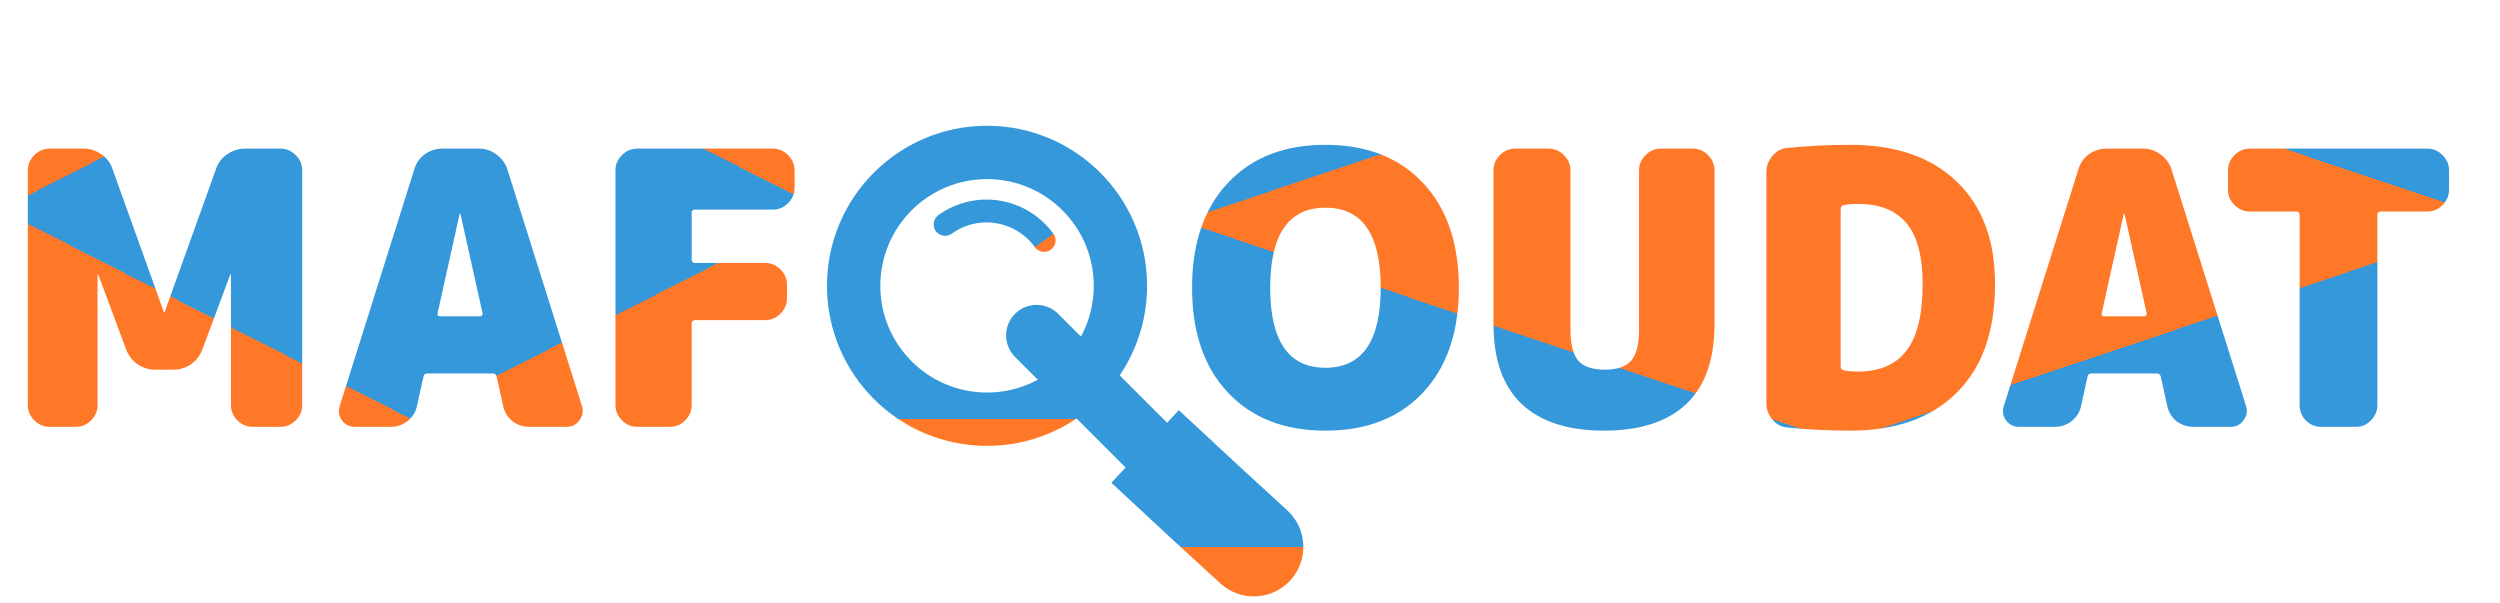
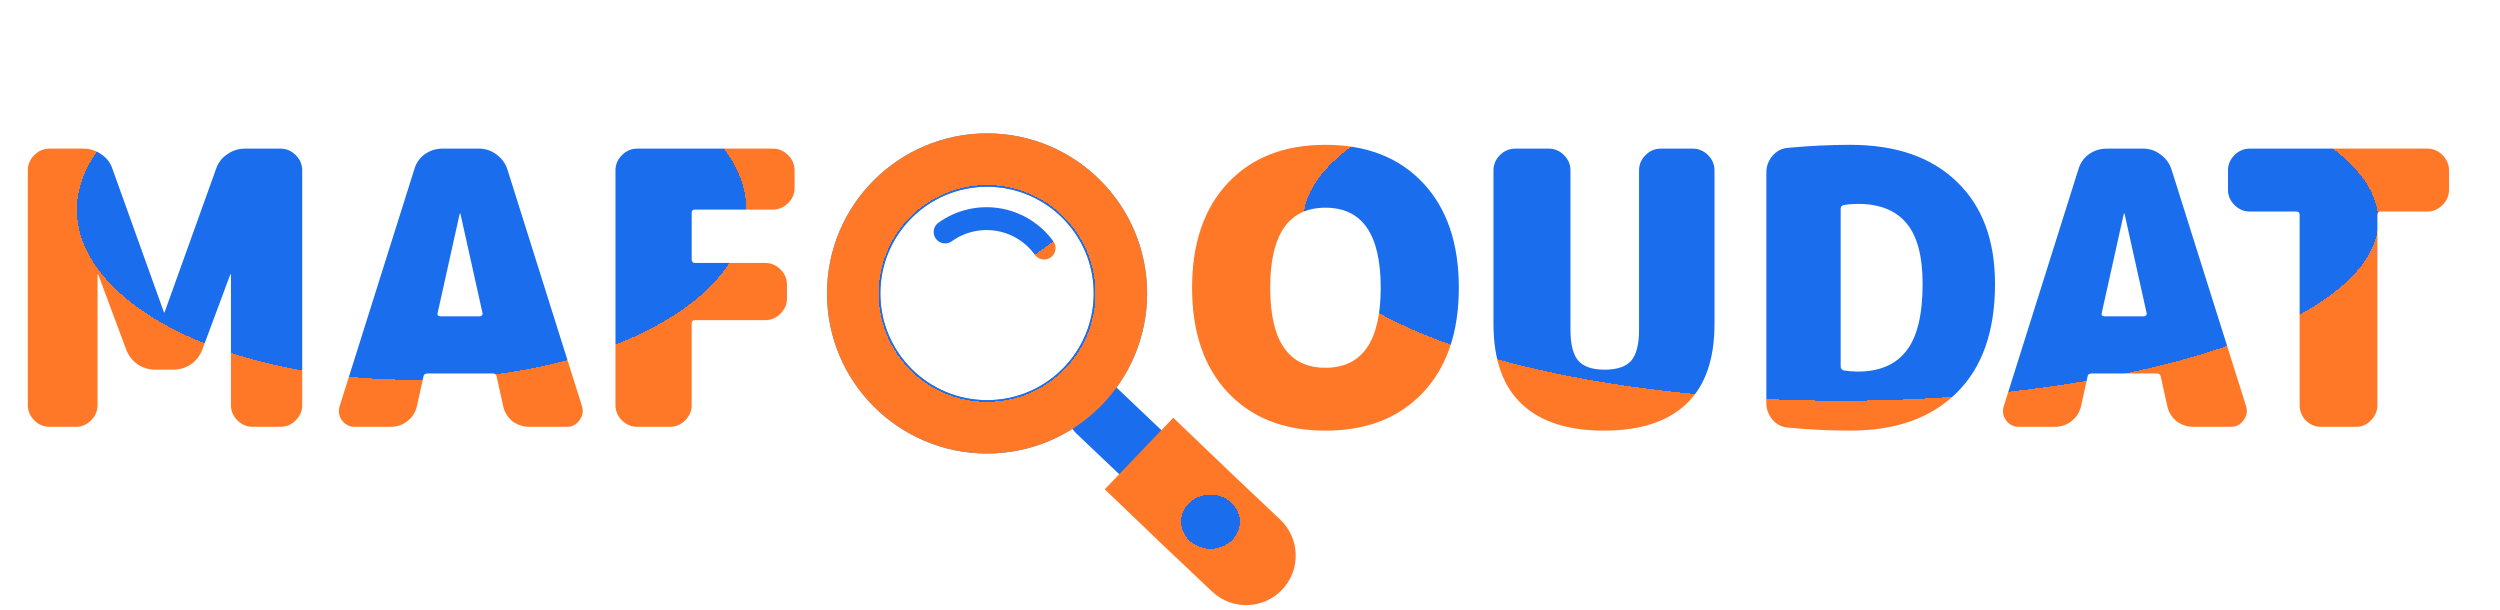
- <svg xmlns="http://www.w3.org/2000/svg" width="328" height="79" viewBox="0 0 328 79" fill="none">
-   <path d="M129.5 55C139.165 55 147 47.165 147 37.5C147 27.835 139.165 20 129.5 20C119.835 20 112 27.835 112 37.5C112 47.165 119.835 55 129.5 55Z" stroke="url(#paint0_linear_20_146)" stroke-width="7" stroke-linecap="round" stroke-linejoin="round" />
-   <path d="M136 44L164 72" stroke="url(#paint1_linear_20_146)" stroke-width="8" stroke-linecap="round" stroke-linejoin="round" />
-   <path d="M159.423 58.237L154.66 53.814L145.814 63.34L150.577 67.763L155 63L159.423 58.237ZM160.108 76.541C162.754 78.967 166.866 78.788 169.292 76.142C171.717 73.496 171.538 69.384 168.892 66.959L164.5 71.75L160.108 76.541ZM158.5 66.25L154.077 71.013C154.087 71.023 154.098 71.032 154.108 71.041L158.5 66.25ZM155 63L150.577 67.763L154.077 71.013L158.5 66.25L162.923 61.487L159.423 58.237L155 63ZM158.5 66.25L154.108 71.041L160.108 76.541L164.5 71.75L168.892 66.959L162.892 61.459L158.5 66.25Z" fill="url(#paint2_linear_20_146)" />
-   <path d="M136.988 31.549C135.545 29.547 133.367 28.2 130.931 27.804C128.495 27.408 126.002 27.996 124 29.438" stroke="url(#paint3_linear_20_146)" stroke-width="3" stroke-linecap="round" />
-   <g clip-path="url(#paint4_diamond_20_146_clip_path)" data-figma-skip-parse="true">
-     <g transform="matrix(0 0.0275 -0.054 0 54 27.5)">
-       <rect x="0" y="0" width="1036.36" height="1018.52" fill="url(#paint4_diamond_20_146)" opacity="1" shape-rendering="crispEdges" />
-       <rect x="0" y="0" width="1036.36" height="1018.52" transform="scale(1 -1)" fill="url(#paint4_diamond_20_146)" opacity="1" shape-rendering="crispEdges" />
-       <rect x="0" y="0" width="1036.36" height="1018.52" transform="scale(-1 1)" fill="url(#paint4_diamond_20_146)" opacity="1" shape-rendering="crispEdges" />
-       <rect x="0" y="0" width="1036.36" height="1018.52" transform="scale(-1)" fill="url(#paint4_diamond_20_146)" opacity="1" shape-rendering="crispEdges" />
-     </g>
-   </g>
-   <path d="M36.8 19.5C37.567 19.5 38.233 19.783 38.8 20.35C39.367 20.917 39.65 21.583 39.65 22.35V53.15C39.65 53.917 39.367 54.583 38.8 55.15C38.233 55.717 37.567 56 36.8 56H33.15C32.383 56 31.717 55.717 31.15 55.15C30.583 54.583 30.3 53.917 30.3 53.15V36.05C30.3 36.017 30.283 36 30.25 36C30.217 36 30.2 36.017 30.2 36.05L26.55 45.85C26.25 46.65 25.75 47.3 25.05 47.8C24.35 48.267 23.567 48.5 22.7 48.5H20.4C19.533 48.5 18.75 48.267 18.05 47.8C17.35 47.3 16.85 46.65 16.55 45.85L12.9 36.05C12.9 36.017 12.883 36 12.85 36C12.817 36 12.8 36.017 12.8 36.05V53.15C12.8 53.917 12.517 54.583 11.95 55.15C11.383 55.717 10.717 56 9.95 56H6.5C5.733 56 5.067 55.717 4.5 55.15C3.933 54.583 3.65 53.917 3.65 53.15V22.35C3.65 21.583 3.933 20.917 4.5 20.35C5.067 19.783 5.733 19.5 6.5 19.5H10.95C11.817 19.5 12.6 19.75 13.3 20.25C14 20.717 14.483 21.35 14.75 22.15L21.5 40.95C21.5 40.983 21.517 41 21.55 41C21.583 41 21.6 40.983 21.6 40.95L28.35 22.15C28.617 21.35 29.1 20.717 29.8 20.25C30.5 19.75 31.283 19.5 32.15 19.5H36.8ZM57.761 41.5H62.961C63.06 41.5 63.144 41.467 63.211 41.4C63.31 41.3 63.344 41.2 63.31 41.1L60.41 28.05C60.41 28.017 60.394 28 60.361 28C60.327 28 60.31 28.017 60.31 28.05L57.41 41.1C57.377 41.2 57.394 41.3 57.461 41.4C57.56 41.467 57.66 41.5 57.761 41.5ZM66.561 22.2L76.361 53.3C76.561 53.967 76.444 54.583 76.01 55.15C75.611 55.717 75.061 56 74.361 56H69.46C68.627 56 67.877 55.75 67.21 55.25C66.577 54.717 66.177 54.05 66.01 53.25L65.16 49.4C65.094 49.133 64.927 49 64.66 49H56.111C55.777 49 55.594 49.133 55.56 49.4L54.711 53.25C54.544 54.05 54.127 54.717 53.461 55.25C52.827 55.75 52.094 56 51.261 56H46.56C45.861 56 45.294 55.717 44.861 55.15C44.461 54.583 44.361 53.967 44.56 53.3L54.361 22.2C54.594 21.4 55.044 20.75 55.711 20.25C56.41 19.75 57.194 19.5 58.06 19.5H62.861C63.694 19.5 64.444 19.75 65.111 20.25C65.811 20.75 66.294 21.4 66.561 22.2ZM101.4 19.5C102.166 19.5 102.833 19.783 103.4 20.35C103.966 20.917 104.25 21.583 104.25 22.35V24.65C104.25 25.417 103.966 26.083 103.4 26.65C102.833 27.217 102.166 27.5 101.4 27.5H91.2C90.9 27.5 90.75 27.633 90.75 27.9V34.05C90.75 34.35 90.9 34.5 91.2 34.5H100.4C101.166 34.5 101.833 34.783 102.4 35.35C102.966 35.917 103.25 36.583 103.25 37.35V39.15C103.25 39.917 102.966 40.583 102.4 41.15C101.833 41.717 101.166 42 100.4 42H91.2C90.9 42 90.75 42.15 90.75 42.45V53.15C90.75 53.917 90.466 54.583 89.9 55.15C89.333 55.717 88.666 56 87.9 56H83.6C82.833 56 82.166 55.717 81.6 55.15C81.033 54.583 80.75 53.917 80.75 53.15V22.35C80.75 21.583 81.033 20.917 81.6 20.35C82.166 19.783 82.833 19.5 83.6 19.5H101.4Z" data-figma-gradient-fill="{&quot;type&quot;:&quot;GRADIENT_DIAMOND&quot;,&quot;stops&quot;:[{&quot;color&quot;:{&quot;r&quot;:0.20392157137393951,&quot;g&quot;:0.59607845544815063,&quot;b&quot;:0.85882353782653809,&quot;a&quot;:1.0},&quot;position&quot;:0.99989998340606689},{&quot;color&quot;:{&quot;r&quot;:1.0,&quot;g&quot;:0.47058823704719543,&quot;b&quot;:0.15686275064945221,&quot;a&quot;:1.0},&quot;position&quot;:1.0}],&quot;stopsVar&quot;:[{&quot;color&quot;:{&quot;r&quot;:0.20392157137393951,&quot;g&quot;:0.59607845544815063,&quot;b&quot;:0.85882353782653809,&quot;a&quot;:1.0},&quot;position&quot;:0.99989998340606689},{&quot;color&quot;:{&quot;r&quot;:1.0,&quot;g&quot;:0.47058823704719543,&quot;b&quot;:0.15686275064945221,&quot;a&quot;:1.0},&quot;position&quot;:1.0}],&quot;transform&quot;:{&quot;m00&quot;:6.6130928451412288e-15,&quot;m01&quot;:-108.0,&quot;m02&quot;:108.0,&quot;m10&quot;:55.0,&quot;m11&quot;:3.3677788578441014e-15,&quot;m12&quot;:-3.3677788578441014e-15},&quot;opacity&quot;:1.0,&quot;blendMode&quot;:&quot;NORMAL&quot;,&quot;visible&quot;:true}" />
-   <g clip-path="url(#paint5_diamond_20_146_clip_path)" data-figma-skip-parse="true">
-     <g transform="matrix(0 0.029 -0.0865 0 241.5 29)">
-       <rect x="0" y="0" width="1034.48" height="1011.56" fill="url(#paint5_diamond_20_146)" opacity="1" shape-rendering="crispEdges" />
-       <rect x="0" y="0" width="1034.48" height="1011.56" transform="scale(1 -1)" fill="url(#paint5_diamond_20_146)" opacity="1" shape-rendering="crispEdges" />
-       <rect x="0" y="0" width="1034.48" height="1011.56" transform="scale(-1 1)" fill="url(#paint5_diamond_20_146)" opacity="1" shape-rendering="crispEdges" />
-       <rect x="0" y="0" width="1034.48" height="1011.56" transform="scale(-1)" fill="url(#paint5_diamond_20_146)" opacity="1" shape-rendering="crispEdges" />
-     </g>
-   </g>
-   <path d="M166.65 37.75C166.65 44.75 169.067 48.25 173.9 48.25C178.733 48.25 181.15 44.75 181.15 37.75C181.15 30.75 178.733 27.25 173.9 27.25C169.067 27.25 166.65 30.75 166.65 37.75ZM161.1 24C164.233 20.667 168.5 19 173.9 19C179.3 19 183.567 20.667 186.7 24C189.833 27.333 191.4 31.917 191.4 37.75C191.4 43.583 189.833 48.167 186.7 51.5C183.567 54.833 179.3 56.5 173.9 56.5C168.5 56.5 164.233 54.833 161.1 51.5C157.967 48.167 156.4 43.583 156.4 37.75C156.4 31.917 157.967 27.333 161.1 24ZM222.093 19.5C222.86 19.5 223.526 19.783 224.093 20.35C224.66 20.917 224.943 21.583 224.943 22.35V42.5C224.943 47.167 223.71 50.667 221.243 53C218.776 55.333 215.176 56.5 210.443 56.5C205.71 56.5 202.11 55.333 199.643 53C197.176 50.667 195.943 47.167 195.943 42.5V22.35C195.943 21.583 196.226 20.917 196.793 20.35C197.36 19.783 198.026 19.5 198.793 19.5H203.193C203.96 19.5 204.626 19.783 205.193 20.35C205.76 20.917 206.043 21.583 206.043 22.35V43.25C206.043 45.183 206.393 46.55 207.093 47.35C207.793 48.117 208.943 48.5 210.543 48.5C212.143 48.5 213.293 48.117 213.993 47.35C214.693 46.55 215.043 45.183 215.043 43.25V22.35C215.043 21.583 215.326 20.917 215.893 20.35C216.46 19.783 217.126 19.5 217.893 19.5H222.093ZM243.746 48.75C246.579 48.75 248.696 47.85 250.096 46.05C251.529 44.25 252.246 41.317 252.246 37.25C252.246 33.583 251.529 30.917 250.096 29.25C248.696 27.583 246.579 26.75 243.746 26.75C243.112 26.75 242.496 26.8 241.896 26.9C241.629 26.967 241.496 27.133 241.496 27.4V48.05C241.496 48.35 241.629 48.533 241.896 48.6C242.496 48.7 243.112 48.75 243.746 48.75ZM242.746 19C248.746 19 253.412 20.617 256.746 23.85C260.079 27.05 261.746 31.517 261.746 37.25C261.746 43.483 260.062 48.25 256.696 51.55C253.362 54.85 248.712 56.5 242.746 56.5C240.112 56.5 237.379 56.367 234.546 56.1C233.746 56.033 233.079 55.683 232.546 55.05C232.012 54.417 231.746 53.7 231.746 52.9V22.6C231.746 21.8 232.012 21.083 232.546 20.45C233.079 19.817 233.746 19.467 234.546 19.4C237.379 19.133 240.112 19 242.746 19ZM276.091 41.5H281.291C281.391 41.5 281.474 41.467 281.541 41.4C281.641 41.3 281.674 41.2 281.641 41.1L278.741 28.05C278.741 28.017 278.724 28 278.691 28C278.657 28 278.641 28.017 278.641 28.05L275.741 41.1C275.707 41.2 275.724 41.3 275.791 41.4C275.891 41.467 275.991 41.5 276.091 41.5ZM284.891 22.2L294.691 53.3C294.891 53.967 294.774 54.583 294.341 55.15C293.941 55.717 293.391 56 292.691 56H287.791C286.957 56 286.207 55.75 285.541 55.25C284.907 54.717 284.507 54.05 284.341 53.25L283.491 49.4C283.424 49.133 283.257 49 282.991 49H274.441C274.107 49 273.924 49.133 273.891 49.4L273.041 53.25C272.874 54.05 272.457 54.717 271.791 55.25C271.157 55.75 270.424 56 269.591 56H264.891C264.191 56 263.624 55.717 263.191 55.15C262.791 54.583 262.691 53.967 262.891 53.3L272.691 22.2C272.924 21.4 273.374 20.75 274.041 20.25C274.741 19.75 275.524 19.5 276.391 19.5H281.191C282.024 19.5 282.774 19.75 283.441 20.25C284.141 20.75 284.624 21.4 284.891 22.2ZM318.462 19.5C319.229 19.5 319.895 19.783 320.462 20.35C321.029 20.917 321.312 21.583 321.312 22.35V24.9C321.312 25.667 321.029 26.333 320.462 26.9C319.895 27.467 319.229 27.75 318.462 27.75H312.362C312.062 27.75 311.912 27.9 311.912 28.2V53.15C311.912 53.917 311.629 54.583 311.062 55.15C310.529 55.717 309.879 56 309.112 56H304.512C303.745 56 303.079 55.717 302.512 55.15C301.979 54.583 301.712 53.917 301.712 53.15V28.2C301.712 27.9 301.562 27.75 301.262 27.75H295.162C294.395 27.75 293.729 27.467 293.162 26.9C292.595 26.333 292.312 25.667 292.312 24.9V22.35C292.312 21.583 292.595 20.917 293.162 20.35C293.729 19.783 294.395 19.5 295.162 19.5H318.462Z" data-figma-gradient-fill="{&quot;type&quot;:&quot;GRADIENT_DIAMOND&quot;,&quot;stops&quot;:[{&quot;color&quot;:{&quot;r&quot;:1.0,&quot;g&quot;:0.47058823704719543,&quot;b&quot;:0.15686275064945221,&quot;a&quot;:1.0},&quot;position&quot;:0.99989998340606689},{&quot;color&quot;:{&quot;r&quot;:0.20392157137393951,&quot;g&quot;:0.59607845544815063,&quot;b&quot;:0.85882353782653809,&quot;a&quot;:1.0},&quot;position&quot;:1.0}],&quot;stopsVar&quot;:[{&quot;color&quot;:{&quot;r&quot;:1.0,&quot;g&quot;:0.47058823704719543,&quot;b&quot;:0.15686275064945221,&quot;a&quot;:1.0},&quot;position&quot;:0.99989998340606689},{&quot;color&quot;:{&quot;r&quot;:0.20392157137393951,&quot;g&quot;:0.59607845544815063,&quot;b&quot;:0.85882353782653809,&quot;a&quot;:1.0},&quot;position&quot;:1.0}],&quot;transform&quot;:{&quot;m00&quot;:1.0593195632203727e-14,&quot;m01&quot;:-173.0,&quot;m02&quot;:328.0,&quot;m10&quot;:58.0,&quot;m11&quot;:3.5514759519063256e-15,&quot;m12&quot;:-3.5514759519063256e-15},&quot;opacity&quot;:1.0,&quot;blendMode&quot;:&quot;NORMAL&quot;,&quot;visible&quot;:true}" />
+ <svg xmlns="http://www.w3.org/2000/svg" width="328" height="80" viewBox="0 0 328 80" fill="none">
+   <path d="M36.8 19.5C37.567 19.5 38.233 19.783 38.8 20.35C39.367 20.917 39.65 21.583 39.65 22.35V53.15C39.65 53.917 39.367 54.583 38.8 55.15C38.233 55.717 37.567 56 36.8 56H33.15C32.383 56 31.717 55.717 31.15 55.15C30.583 54.583 30.3 53.917 30.3 53.15V36.05C30.3 36.017 30.283 36 30.25 36C30.217 36 30.2 36.017 30.2 36.05L26.55 45.85C26.25 46.65 25.75 47.3 25.05 47.8C24.35 48.267 23.567 48.5 22.7 48.5H20.4C19.533 48.5 18.75 48.267 18.05 47.8C17.35 47.3 16.85 46.65 16.55 45.85L12.9 36.05C12.9 36.017 12.883 36 12.85 36C12.817 36 12.8 36.017 12.8 36.05V53.15C12.8 53.917 12.517 54.583 11.95 55.15C11.383 55.717 10.717 56 9.95 56H6.5C5.733 56 5.067 55.717 4.5 55.15C3.933 54.583 3.65 53.917 3.65 53.15V22.35C3.65 21.583 3.933 20.917 4.5 20.35C5.067 19.783 5.733 19.5 6.5 19.5H10.95C11.817 19.5 12.6 19.75 13.3 20.25C14 20.717 14.483 21.35 14.75 22.15L21.5 40.95C21.5 40.983 21.517 41 21.55 41C21.583 41 21.6 40.983 21.6 40.95L28.35 22.15C28.617 21.35 29.1 20.717 29.8 20.25C30.5 19.75 31.283 19.5 32.15 19.5H36.8ZM57.761 41.5H62.961C63.06 41.5 63.144 41.467 63.211 41.4C63.31 41.3 63.344 41.2 63.31 41.1L60.41 28.05C60.41 28.017 60.394 28 60.361 28C60.327 28 60.31 28.017 60.31 28.05L57.41 41.1C57.377 41.2 57.394 41.3 57.461 41.4C57.56 41.467 57.66 41.5 57.761 41.5ZM66.561 22.2L76.361 53.3C76.561 53.967 76.444 54.583 76.01 55.15C75.611 55.717 75.061 56 74.361 56H69.46C68.627 56 67.877 55.75 67.21 55.25C66.577 54.717 66.177 54.05 66.01 53.25L65.16 49.4C65.094 49.133 64.927 49 64.66 49H56.111C55.777 49 55.594 49.133 55.56 49.4L54.711 53.25C54.544 54.05 54.127 54.717 53.461 55.25C52.827 55.75 52.094 56 51.261 56H46.56C45.861 56 45.294 55.717 44.861 55.15C44.461 54.583 44.361 53.967 44.56 53.3L54.361 22.2C54.594 21.4 55.044 20.75 55.711 20.25C56.41 19.75 57.194 19.5 58.06 19.5H62.861C63.694 19.5 64.444 19.75 65.111 20.25C65.811 20.75 66.294 21.4 66.561 22.2ZM101.4 19.5C102.166 19.5 102.833 19.783 103.4 20.35C103.966 20.917 104.25 21.583 104.25 22.35V24.65C104.25 25.417 103.966 26.083 103.4 26.65C102.833 27.217 102.166 27.5 101.4 27.5H91.2C90.9 27.5 90.75 27.633 90.75 27.9V34.05C90.75 34.35 90.9 34.5 91.2 34.5H100.4C101.166 34.5 101.833 34.783 102.4 35.35C102.966 35.917 103.25 36.583 103.25 37.35V39.15C103.25 39.917 102.966 40.583 102.4 41.15C101.833 41.717 101.166 42 100.4 42H91.2C90.9 42 90.75 42.15 90.75 42.45V53.15C90.75 53.917 90.466 54.583 89.9 55.15C89.333 55.717 88.666 56 87.9 56H83.6C82.833 56 82.166 55.717 81.6 55.15C81.033 54.583 80.75 53.917 80.75 53.15V22.35C80.75 21.583 81.033 20.917 81.6 20.35C82.166 19.783 82.833 19.5 83.6 19.5H101.4Z" fill="url(#paint0_radial_20_177)" />
+   <path d="M166.65 37.75C166.65 44.75 169.067 48.25 173.9 48.25C178.733 48.25 181.15 44.75 181.15 37.75C181.15 30.75 178.733 27.25 173.9 27.25C169.067 27.25 166.65 30.75 166.65 37.75ZM161.1 24C164.233 20.667 168.5 19 173.9 19C179.3 19 183.567 20.667 186.7 24C189.833 27.333 191.4 31.917 191.4 37.75C191.4 43.583 189.833 48.167 186.7 51.5C183.567 54.833 179.3 56.5 173.9 56.5C168.5 56.5 164.233 54.833 161.1 51.5C157.967 48.167 156.4 43.583 156.4 37.75C156.4 31.917 157.967 27.333 161.1 24ZM222.093 19.5C222.86 19.5 223.526 19.783 224.093 20.35C224.66 20.917 224.943 21.583 224.943 22.35V42.5C224.943 47.167 223.71 50.667 221.243 53C218.776 55.333 215.176 56.5 210.443 56.5C205.71 56.5 202.11 55.333 199.643 53C197.176 50.667 195.943 47.167 195.943 42.5V22.35C195.943 21.583 196.226 20.917 196.793 20.35C197.36 19.783 198.026 19.5 198.793 19.5H203.193C203.96 19.5 204.626 19.783 205.193 20.35C205.76 20.917 206.043 21.583 206.043 22.35V43.25C206.043 45.183 206.393 46.55 207.093 47.35C207.793 48.117 208.943 48.5 210.543 48.5C212.143 48.5 213.293 48.117 213.993 47.35C214.693 46.55 215.043 45.183 215.043 43.25V22.35C215.043 21.583 215.326 20.917 215.893 20.35C216.46 19.783 217.126 19.5 217.893 19.5H222.093ZM243.746 48.75C246.579 48.75 248.696 47.85 250.096 46.05C251.529 44.25 252.246 41.317 252.246 37.25C252.246 33.583 251.529 30.917 250.096 29.25C248.696 27.583 246.579 26.75 243.746 26.75C243.112 26.75 242.496 26.8 241.896 26.9C241.629 26.967 241.496 27.133 241.496 27.4V48.05C241.496 48.35 241.629 48.533 241.896 48.6C242.496 48.7 243.112 48.75 243.746 48.75ZM242.746 19C248.746 19 253.412 20.617 256.746 23.85C260.079 27.05 261.746 31.517 261.746 37.25C261.746 43.483 260.062 48.25 256.696 51.55C253.362 54.85 248.712 56.5 242.746 56.5C240.112 56.5 237.379 56.367 234.546 56.1C233.746 56.033 233.079 55.683 232.546 55.05C232.012 54.417 231.746 53.7 231.746 52.9V22.6C231.746 21.8 232.012 21.083 232.546 20.45C233.079 19.817 233.746 19.467 234.546 19.4C237.379 19.133 240.112 19 242.746 19ZM276.091 41.5H281.291C281.391 41.5 281.474 41.467 281.541 41.4C281.641 41.3 281.674 41.2 281.641 41.1L278.741 28.05C278.741 28.017 278.724 28 278.691 28C278.657 28 278.641 28.017 278.641 28.05L275.741 41.1C275.707 41.2 275.724 41.3 275.791 41.4C275.891 41.467 275.991 41.5 276.091 41.5ZM284.891 22.2L294.691 53.3C294.891 53.967 294.774 54.583 294.341 55.15C293.941 55.717 293.391 56 292.691 56H287.791C286.957 56 286.207 55.75 285.541 55.25C284.907 54.717 284.507 54.05 284.341 53.25L283.491 49.4C283.424 49.133 283.257 49 282.991 49H274.441C274.107 49 273.924 49.133 273.891 49.4L273.041 53.25C272.874 54.05 272.457 54.717 271.791 55.25C271.157 55.75 270.424 56 269.591 56H264.891C264.191 56 263.624 55.717 263.191 55.15C262.791 54.583 262.691 53.967 262.891 53.3L272.691 22.2C272.924 21.4 273.374 20.75 274.041 20.25C274.741 19.75 275.524 19.5 276.391 19.5H281.191C282.024 19.5 282.774 19.75 283.441 20.25C284.141 20.75 284.624 21.4 284.891 22.2ZM318.462 19.5C319.229 19.5 319.895 19.783 320.462 20.35C321.029 20.917 321.312 21.583 321.312 22.35V24.9C321.312 25.667 321.029 26.333 320.462 26.9C319.895 27.467 319.229 27.75 318.462 27.75H312.362C312.062 27.75 311.912 27.9 311.912 28.2V53.15C311.912 53.917 311.629 54.583 311.062 55.15C310.529 55.717 309.879 56 309.112 56H304.512C303.745 56 303.079 55.717 302.512 55.15C301.979 54.583 301.712 53.917 301.712 53.15V28.2C301.712 27.9 301.562 27.75 301.262 27.75H295.162C294.395 27.75 293.729 27.467 293.162 26.9C292.595 26.333 292.312 25.667 292.312 24.9V22.35C292.312 21.583 292.595 20.917 293.162 20.35C293.729 19.783 294.395 19.5 295.162 19.5H318.462Z" fill="url(#paint1_radial_20_177)" />
+   <path d="M129.5 56C139.165 56 147 48.165 147 38.5C147 28.835 139.165 21 129.5 21C119.835 21 112 28.835 112 38.5C112 48.165 119.835 56 129.5 56Z" stroke="#3498DB" stroke-width="7" stroke-linecap="round" stroke-linejoin="round" />
+   <path d="M144 54L164 73" stroke="#1A6EEE" stroke-width="8" stroke-linecap="round" stroke-linejoin="round" />
+   <path d="M158.628 59.305L153.933 54.81L144.943 64.2L149.638 68.695L154.133 64L158.628 59.305ZM159.034 77.618C161.643 80.083 165.757 79.967 168.223 77.358C170.689 74.749 170.573 70.635 167.963 68.169L163.499 72.894L159.034 77.618ZM157.583 67.303L153.088 71.998C153.098 72.008 153.109 72.017 153.119 72.027L157.583 67.303ZM154.133 64L149.638 68.695L153.088 71.998L157.583 67.303L162.078 62.608L158.628 59.305L154.133 64ZM157.583 67.303L153.119 72.027L159.034 77.618L163.499 72.894L167.963 68.169L162.048 62.579L157.583 67.303Z" fill="url(#paint2_radial_20_177)" />
+   <path d="M129.5 56C139.165 56 147 48.165 147 38.5C147 28.835 139.165 21 129.5 21C119.835 21 112 28.835 112 38.5C112 48.165 119.835 56 129.5 56Z" stroke="url(#paint3_radial_20_177)" stroke-width="7" stroke-linecap="round" stroke-linejoin="round" />
+   <path d="M136.988 32.549C135.545 30.547 133.367 29.2 130.931 28.804C128.495 28.408 126.002 28.996 124 30.438" stroke="url(#paint4_linear_20_177)" stroke-width="3" stroke-linecap="round" />
  <defs>
-     <clipPath id="paint4_diamond_20_146_clip_path">
-       <path d="M36.8 19.5C37.567 19.5 38.233 19.783 38.8 20.35C39.367 20.917 39.65 21.583 39.65 22.35V53.15C39.65 53.917 39.367 54.583 38.8 55.15C38.233 55.717 37.567 56 36.8 56H33.15C32.383 56 31.717 55.717 31.15 55.15C30.583 54.583 30.3 53.917 30.3 53.15V36.05C30.3 36.017 30.283 36 30.25 36C30.217 36 30.2 36.017 30.2 36.05L26.55 45.85C26.25 46.65 25.75 47.3 25.05 47.8C24.35 48.267 23.567 48.5 22.7 48.5H20.4C19.533 48.5 18.75 48.267 18.05 47.8C17.35 47.3 16.85 46.65 16.55 45.85L12.9 36.05C12.9 36.017 12.883 36 12.85 36C12.817 36 12.8 36.017 12.8 36.05V53.15C12.8 53.917 12.517 54.583 11.95 55.15C11.383 55.717 10.717 56 9.95 56H6.5C5.733 56 5.067 55.717 4.5 55.15C3.933 54.583 3.65 53.917 3.65 53.15V22.35C3.65 21.583 3.933 20.917 4.5 20.35C5.067 19.783 5.733 19.5 6.5 19.5H10.95C11.817 19.5 12.6 19.75 13.3 20.25C14 20.717 14.483 21.35 14.75 22.15L21.5 40.95C21.5 40.983 21.517 41 21.55 41C21.583 41 21.6 40.983 21.6 40.95L28.35 22.15C28.617 21.35 29.1 20.717 29.8 20.25C30.5 19.75 31.283 19.5 32.15 19.5H36.8ZM57.761 41.5H62.961C63.06 41.5 63.144 41.467 63.211 41.4C63.31 41.3 63.344 41.2 63.31 41.1L60.41 28.05C60.41 28.017 60.394 28 60.361 28C60.327 28 60.31 28.017 60.31 28.05L57.41 41.1C57.377 41.2 57.394 41.3 57.461 41.4C57.56 41.467 57.66 41.5 57.761 41.5ZM66.561 22.2L76.361 53.3C76.561 53.967 76.444 54.583 76.01 55.15C75.611 55.717 75.061 56 74.361 56H69.46C68.627 56 67.877 55.75 67.21 55.25C66.577 54.717 66.177 54.05 66.01 53.25L65.16 49.4C65.094 49.133 64.927 49 64.66 49H56.111C55.777 49 55.594 49.133 55.56 49.4L54.711 53.25C54.544 54.05 54.127 54.717 53.461 55.25C52.827 55.75 52.094 56 51.261 56H46.56C45.861 56 45.294 55.717 44.861 55.15C44.461 54.583 44.361 53.967 44.56 53.3L54.361 22.2C54.594 21.4 55.044 20.75 55.711 20.25C56.41 19.75 57.194 19.5 58.06 19.5H62.861C63.694 19.5 64.444 19.75 65.111 20.25C65.811 20.75 66.294 21.4 66.561 22.2ZM101.4 19.5C102.166 19.5 102.833 19.783 103.4 20.35C103.966 20.917 104.25 21.583 104.25 22.35V24.65C104.25 25.417 103.966 26.083 103.4 26.65C102.833 27.217 102.166 27.5 101.4 27.5H91.2C90.9 27.5 90.75 27.633 90.75 27.9V34.05C90.75 34.35 90.9 34.5 91.2 34.5H100.4C101.166 34.5 101.833 34.783 102.4 35.35C102.966 35.917 103.25 36.583 103.25 37.35V39.15C103.25 39.917 102.966 40.583 102.4 41.15C101.833 41.717 101.166 42 100.4 42H91.2C90.9 42 90.75 42.15 90.75 42.45V53.15C90.75 53.917 90.466 54.583 89.9 55.15C89.333 55.717 88.666 56 87.9 56H83.6C82.833 56 82.166 55.717 81.6 55.15C81.033 54.583 80.75 53.917 80.75 53.15V22.35C80.75 21.583 81.033 20.917 81.6 20.35C82.166 19.783 82.833 19.5 83.6 19.5H101.4Z" />
-     </clipPath>
-     <clipPath id="paint5_diamond_20_146_clip_path">
-       <path d="M166.65 37.75C166.65 44.75 169.067 48.25 173.9 48.25C178.733 48.25 181.15 44.75 181.15 37.75C181.15 30.75 178.733 27.25 173.9 27.25C169.067 27.25 166.65 30.75 166.65 37.75ZM161.1 24C164.233 20.667 168.5 19 173.9 19C179.3 19 183.567 20.667 186.7 24C189.833 27.333 191.4 31.917 191.4 37.75C191.4 43.583 189.833 48.167 186.7 51.5C183.567 54.833 179.3 56.5 173.9 56.5C168.5 56.5 164.233 54.833 161.1 51.5C157.967 48.167 156.4 43.583 156.4 37.75C156.4 31.917 157.967 27.333 161.1 24ZM222.093 19.5C222.86 19.5 223.526 19.783 224.093 20.35C224.66 20.917 224.943 21.583 224.943 22.35V42.5C224.943 47.167 223.71 50.667 221.243 53C218.776 55.333 215.176 56.5 210.443 56.5C205.71 56.5 202.11 55.333 199.643 53C197.176 50.667 195.943 47.167 195.943 42.5V22.35C195.943 21.583 196.226 20.917 196.793 20.35C197.36 19.783 198.026 19.5 198.793 19.5H203.193C203.96 19.5 204.626 19.783 205.193 20.35C205.76 20.917 206.043 21.583 206.043 22.35V43.25C206.043 45.183 206.393 46.55 207.093 47.35C207.793 48.117 208.943 48.5 210.543 48.5C212.143 48.5 213.293 48.117 213.993 47.35C214.693 46.55 215.043 45.183 215.043 43.25V22.35C215.043 21.583 215.326 20.917 215.893 20.35C216.46 19.783 217.126 19.5 217.893 19.5H222.093ZM243.746 48.75C246.579 48.75 248.696 47.85 250.096 46.05C251.529 44.25 252.246 41.317 252.246 37.25C252.246 33.583 251.529 30.917 250.096 29.25C248.696 27.583 246.579 26.75 243.746 26.75C243.112 26.75 242.496 26.8 241.896 26.9C241.629 26.967 241.496 27.133 241.496 27.4V48.05C241.496 48.35 241.629 48.533 241.896 48.6C242.496 48.7 243.112 48.75 243.746 48.75ZM242.746 19C248.746 19 253.412 20.617 256.746 23.85C260.079 27.05 261.746 31.517 261.746 37.25C261.746 43.483 260.062 48.25 256.696 51.55C253.362 54.85 248.712 56.5 242.746 56.5C240.112 56.5 237.379 56.367 234.546 56.1C233.746 56.033 233.079 55.683 232.546 55.05C232.012 54.417 231.746 53.7 231.746 52.9V22.6C231.746 21.8 232.012 21.083 232.546 20.45C233.079 19.817 233.746 19.467 234.546 19.4C237.379 19.133 240.112 19 242.746 19ZM276.091 41.5H281.291C281.391 41.5 281.474 41.467 281.541 41.4C281.641 41.3 281.674 41.2 281.641 41.1L278.741 28.05C278.741 28.017 278.724 28 278.691 28C278.657 28 278.641 28.017 278.641 28.05L275.741 41.1C275.707 41.2 275.724 41.3 275.791 41.4C275.891 41.467 275.991 41.5 276.091 41.5ZM284.891 22.2L294.691 53.3C294.891 53.967 294.774 54.583 294.341 55.15C293.941 55.717 293.391 56 292.691 56H287.791C286.957 56 286.207 55.75 285.541 55.25C284.907 54.717 284.507 54.05 284.341 53.25L283.491 49.4C283.424 49.133 283.257 49 282.991 49H274.441C274.107 49 273.924 49.133 273.891 49.4L273.041 53.25C272.874 54.05 272.457 54.717 271.791 55.25C271.157 55.75 270.424 56 269.591 56H264.891C264.191 56 263.624 55.717 263.191 55.15C262.791 54.583 262.691 53.967 262.891 53.3L272.691 22.2C272.924 21.4 273.374 20.75 274.041 20.25C274.741 19.75 275.524 19.5 276.391 19.5H281.191C282.024 19.5 282.774 19.75 283.441 20.25C284.141 20.75 284.624 21.4 284.891 22.2ZM318.462 19.5C319.229 19.5 319.895 19.783 320.462 20.35C321.029 20.917 321.312 21.583 321.312 22.35V24.9C321.312 25.667 321.029 26.333 320.462 26.9C319.895 27.467 319.229 27.75 318.462 27.75H312.362C312.062 27.75 311.912 27.9 311.912 28.2V53.15C311.912 53.917 311.629 54.583 311.062 55.15C310.529 55.717 309.879 56 309.112 56H304.512C303.745 56 303.079 55.717 302.512 55.15C301.979 54.583 301.712 53.917 301.712 53.15V28.2C301.712 27.9 301.562 27.75 301.262 27.75H295.162C294.395 27.75 293.729 27.467 293.162 26.9C292.595 26.333 292.312 25.667 292.312 24.9V22.35C292.312 21.583 292.595 20.917 293.162 20.35C293.729 19.783 294.395 19.5 295.162 19.5H318.462Z" />
-     </clipPath>
-     <linearGradient id="paint0_linear_20_146" x1="129.5" y1="20" x2="129.5" y2="55" gradientUnits="userSpaceOnUse">
-       <stop offset="1" stop-color="#3498DB" />
+     <radialGradient id="paint0_radial_20_177" cx="0" cy="0" r="1" gradientUnits="userSpaceOnUse" gradientTransform="translate(54 27.5) scale(54 27.5)">
+       <stop offset="0.812" stop-color="#1A6EEE" />
+       <stop offset="0.812" stop-color="#FF7828" />
+     </radialGradient>
+     <radialGradient id="paint1_radial_20_177" cx="0" cy="0" r="1" gradientUnits="userSpaceOnUse" gradientTransform="translate(241.5 29) scale(86.5 29)">
+       <stop offset="0.812" stop-color="#1A6EEE" />
+       <stop offset="0.812" stop-color="#FF7828" />
+     </radialGradient>
+     <radialGradient id="paint2_radial_20_177" cx="0" cy="0" r="1" gradientUnits="userSpaceOnUse" gradientTransform="translate(158.816 68.4468) rotate(0.871741) scale(4.75 4.375)">
+       <stop offset="0.812" stop-color="#1A6EEE" />
+       <stop offset="0.812" stop-color="#FF7828" />
+     </radialGradient>
+     <radialGradient id="paint3_radial_20_177" cx="0" cy="0" r="1" gradientUnits="userSpaceOnUse" gradientTransform="translate(129.5 38.5) scale(17.5)">
+       <stop offset="0.812" stop-color="#1A6EEE" />
+       <stop offset="0.812" stop-color="#FF7828" />
+     </radialGradient>
+     <linearGradient id="paint4_linear_20_177" x1="127.775" y1="27.719" x2="133.213" y2="35.268" gradientUnits="userSpaceOnUse">
+       <stop offset="1" stop-color="#1A6EEE" />
      <stop offset="1" stop-color="#FF7828" />
-     </linearGradient>
-     <linearGradient id="paint1_linear_20_146" x1="150" y1="44" x2="150" y2="72" gradientUnits="userSpaceOnUse">
-       <stop offset="1" stop-color="#3498DB" />
-       <stop offset="1" stop-color="#FF7828" />
-     </linearGradient>
-     <linearGradient id="paint2_linear_20_146" x1="159.75" y1="63" x2="159.75" y2="71.75" gradientUnits="userSpaceOnUse">
-       <stop offset="1" stop-color="#3498DB" />
-       <stop offset="1" stop-color="#FF7828" />
-     </linearGradient>
-     <linearGradient id="paint3_linear_20_146" x1="127.775" y1="26.719" x2="133.213" y2="34.268" gradientUnits="userSpaceOnUse">
-       <stop offset="1" stop-color="#3498DB" />
-       <stop offset="1" stop-color="#FF7828" />
-     </linearGradient>
-     <linearGradient id="paint4_diamond_20_146" x1="0" y1="0" x2="500" y2="500" gradientUnits="userSpaceOnUse">
-       <stop offset="1" stop-color="#3498DB" />
-       <stop offset="1" stop-color="#FF7828" />
-     </linearGradient>
-     <linearGradient id="paint5_diamond_20_146" x1="0" y1="0" x2="500" y2="500" gradientUnits="userSpaceOnUse">
-       <stop offset="1" stop-color="#FF7828" />
-       <stop offset="1" stop-color="#3498DB" />
    </linearGradient>
  </defs>
</svg>
